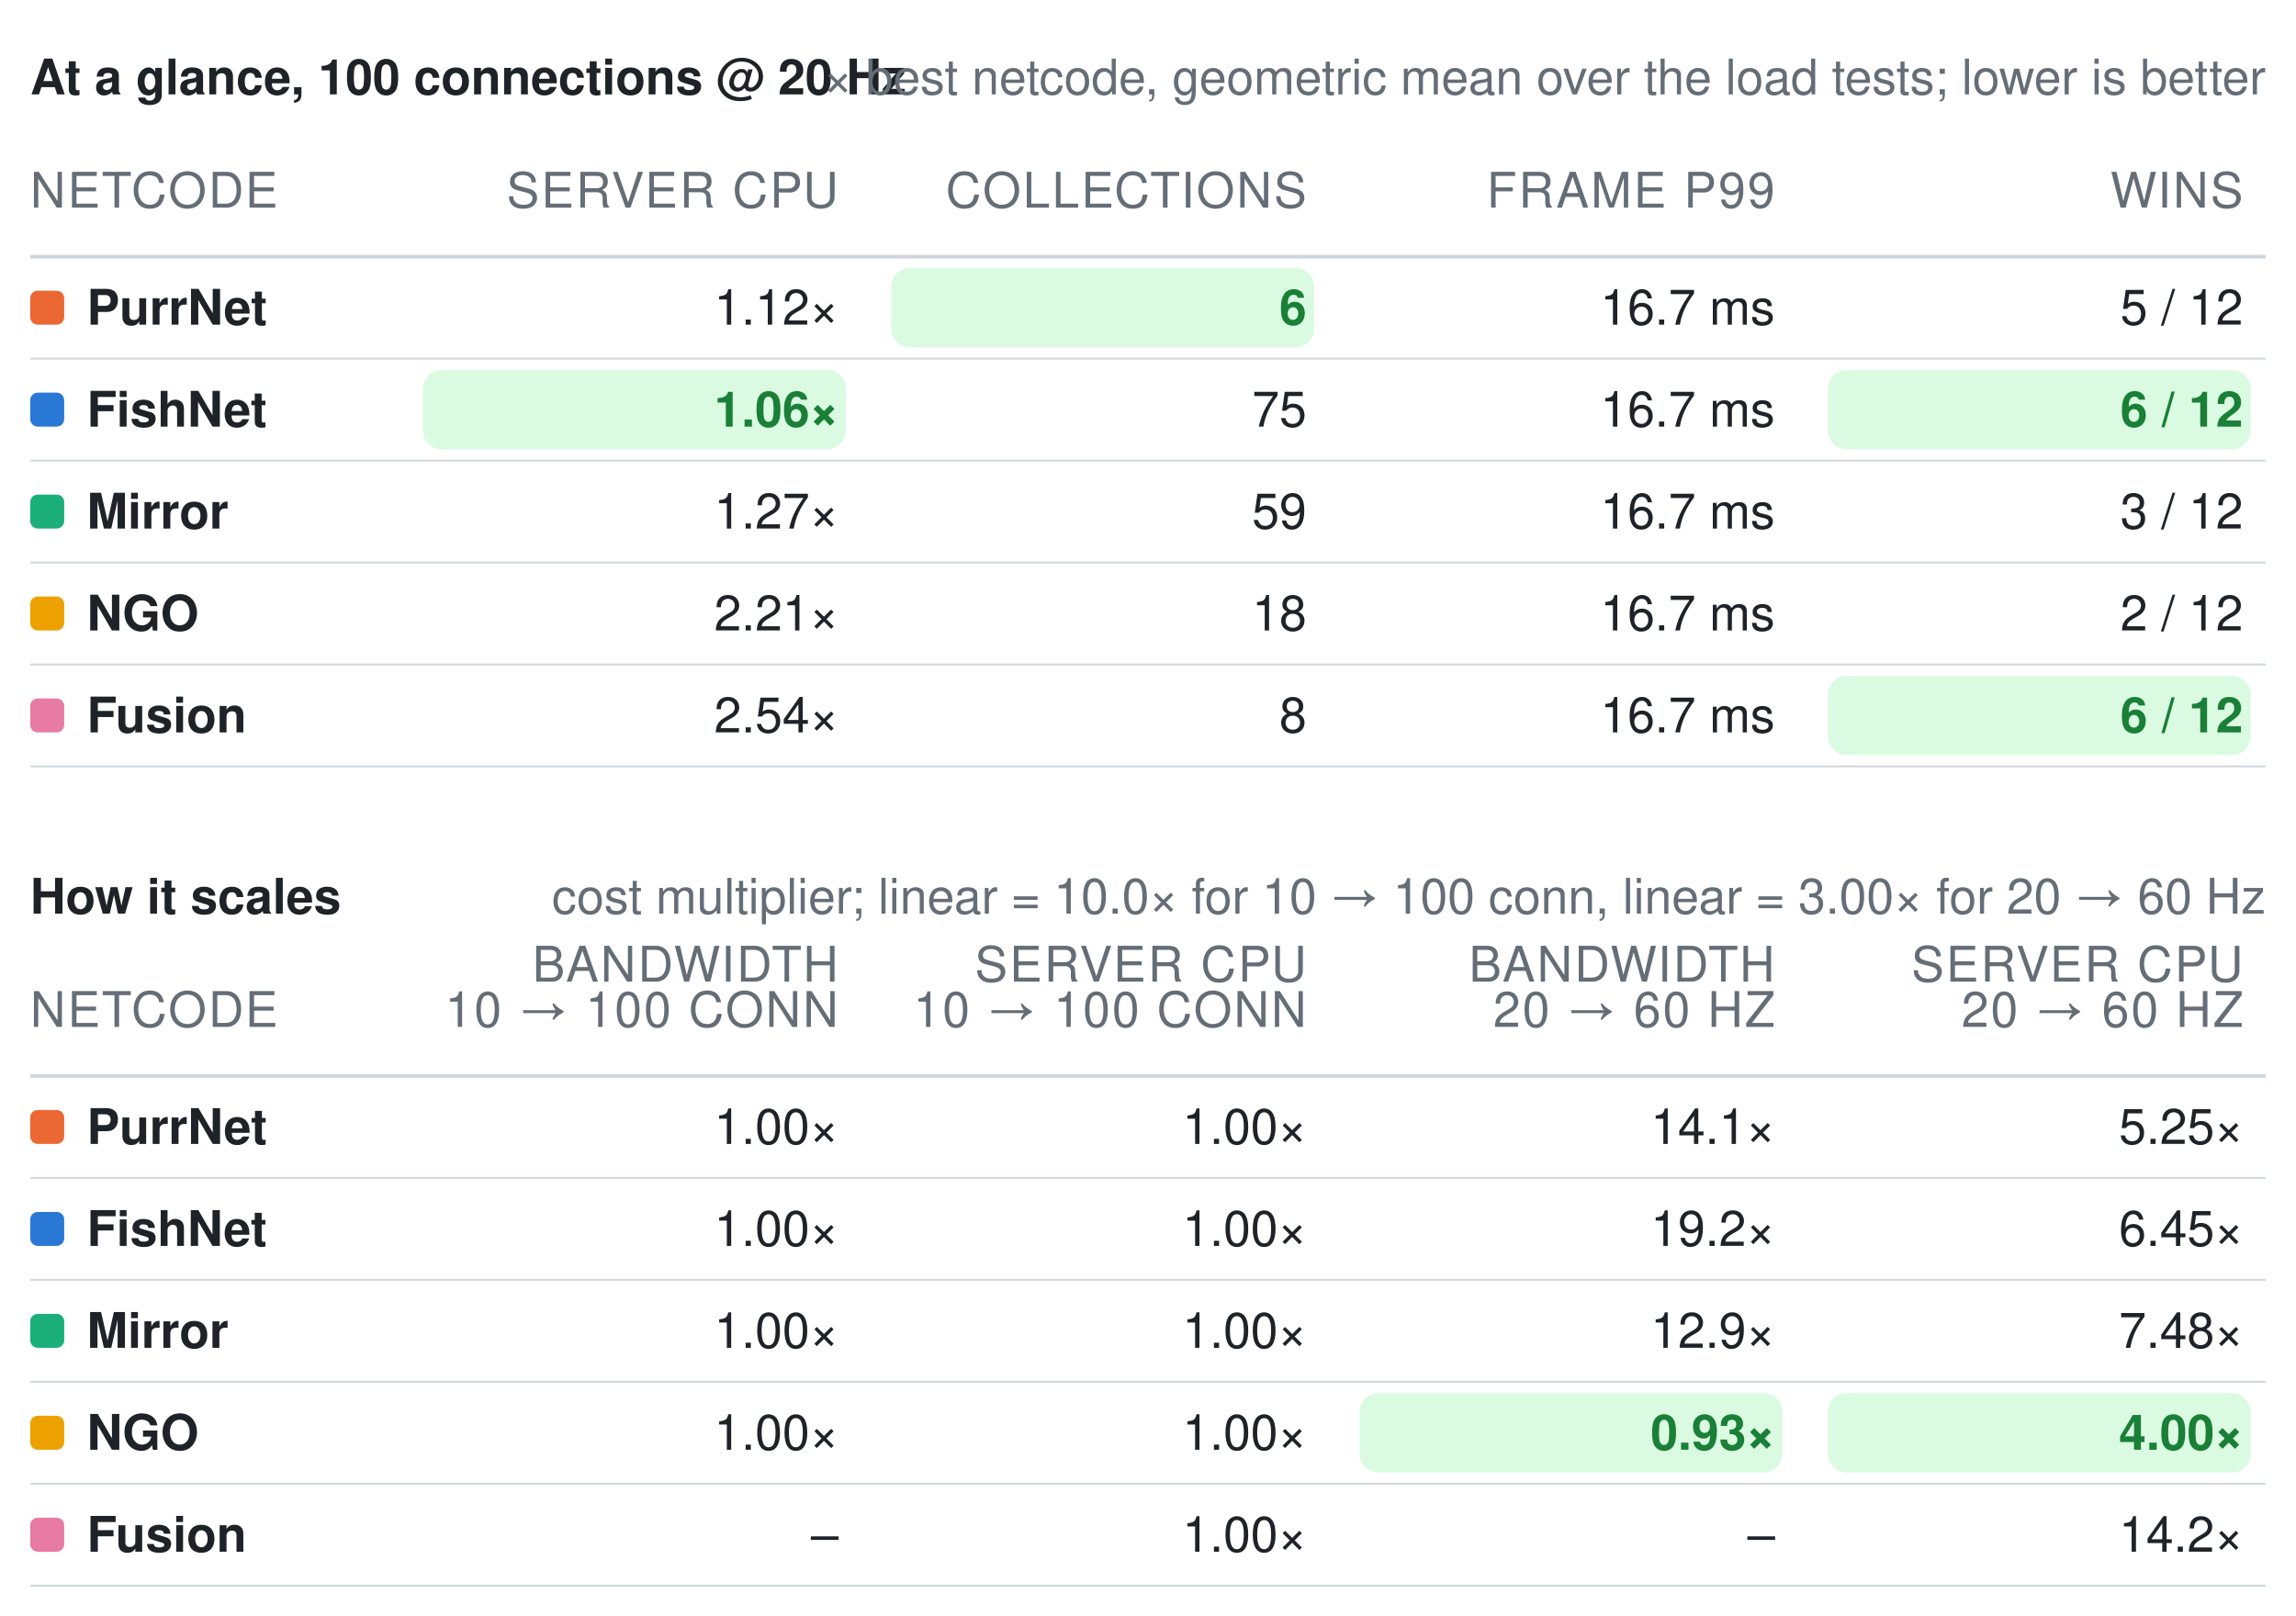
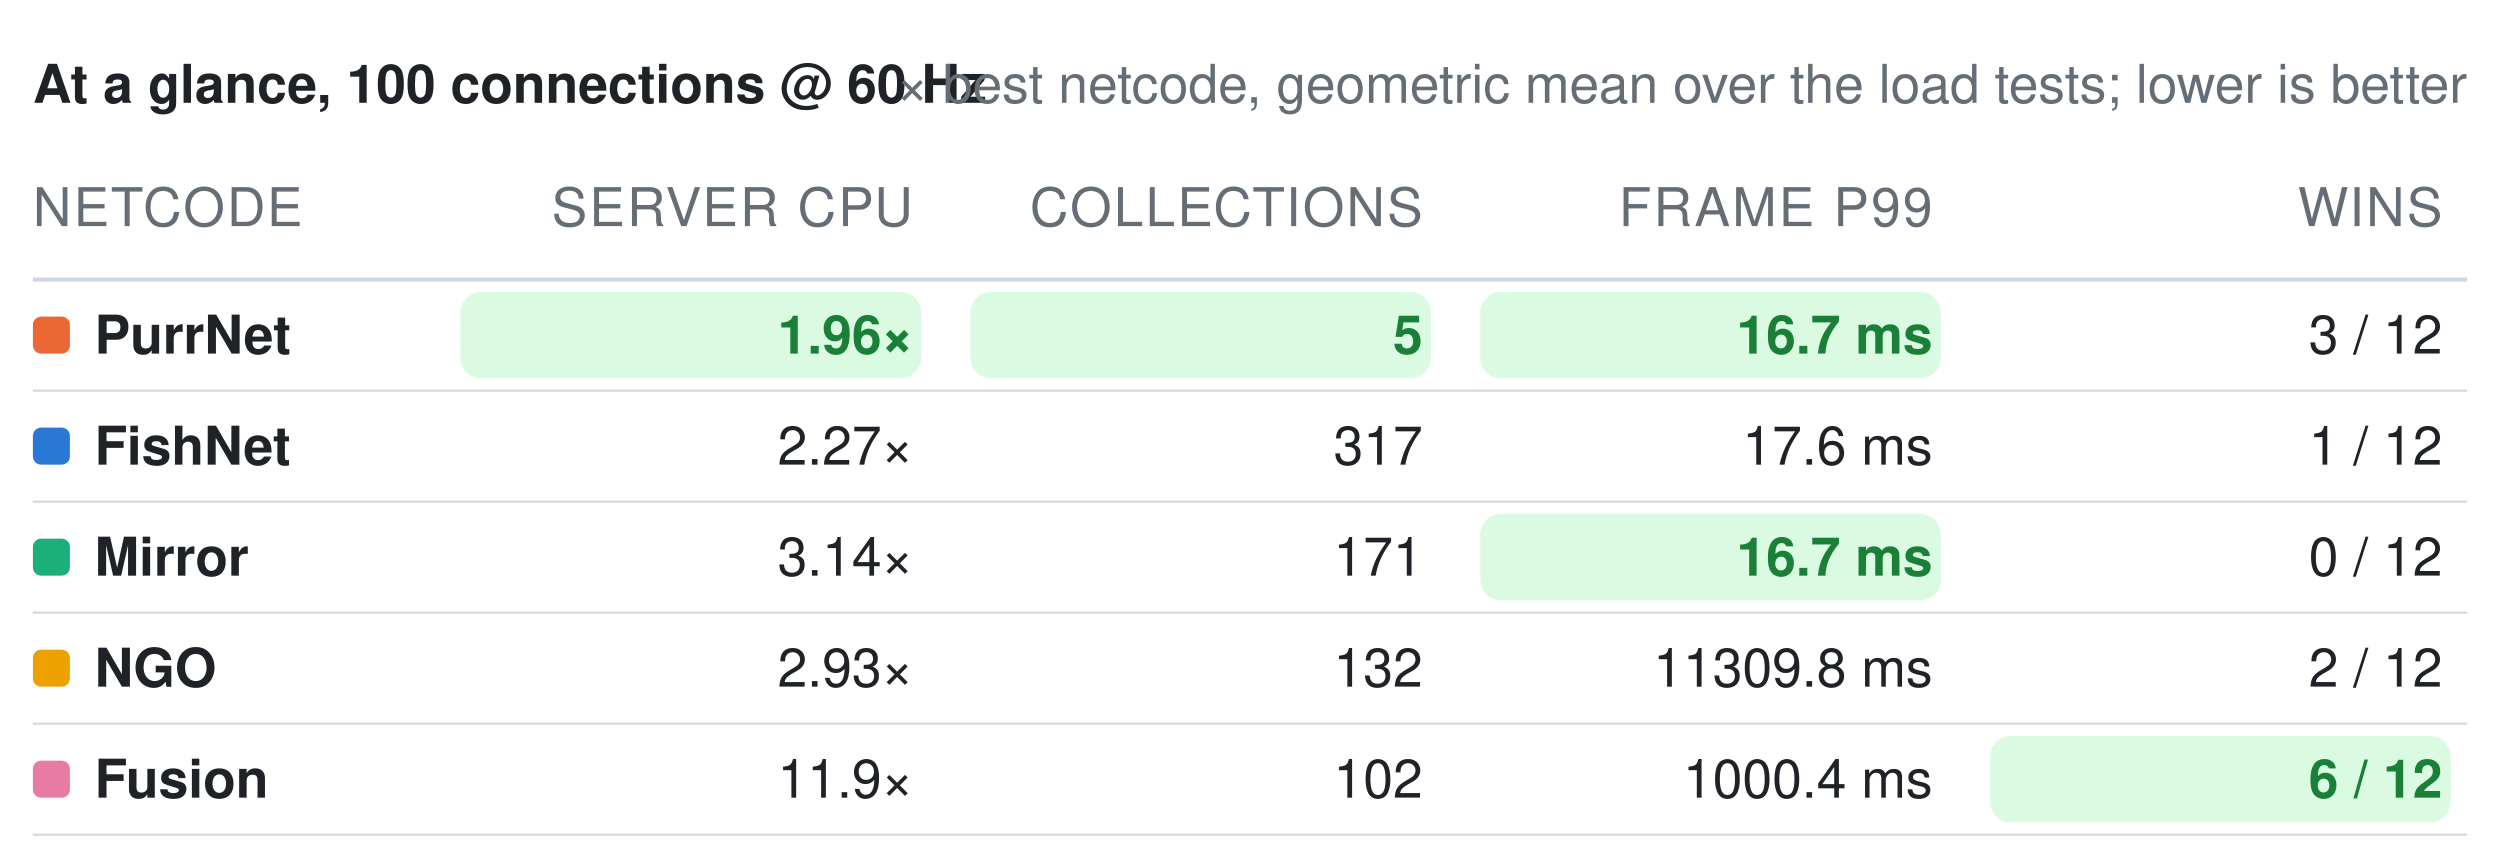
- <svg xmlns="http://www.w3.org/2000/svg" width="608" height="428" viewBox="0 0 608 428" role="img" aria-label="Benchmark summary tables">
+ <svg xmlns="http://www.w3.org/2000/svg" width="608" height="211" viewBox="0 0 608 211" role="img" aria-label="Benchmark summary tables">
  <style>text{font-family:-apple-system, BlinkMacSystemFont, Segoe UI, Helvetica, Arial, sans-serif;font-size:13px;font-variant-numeric:tabular-nums}</style>
-   <text x="8" y="25" font-weight="600" fill="#1f2328">At a glance, 100 connections @ 20 Hz</text>
+   <text x="8" y="25" font-weight="600" fill="#1f2328">At a glance, 100 connections @ 60 Hz</text>
  <text x="600" y="25" text-anchor="end" fill="#656d76" font-size="12">× best netcode, geometric mean over the load tests; lower is better</text>
  <text x="8" y="55" fill="#656d76" font-size="11" letter-spacing="0.5">NETCODE</text>
  <text x="222" y="55" text-anchor="end" fill="#656d76" font-size="11" letter-spacing="0.5">SERVER CPU</text>
  <text x="346" y="55" text-anchor="end" fill="#656d76" font-size="11" letter-spacing="0.5">COLLECTIONS</text>
  <text x="470" y="55" text-anchor="end" fill="#656d76" font-size="11" letter-spacing="0.5">FRAME P99</text>
  <text x="594" y="55" text-anchor="end" fill="#656d76" font-size="11" letter-spacing="0.5">WINS</text>
  <line x1="8" y1="68" x2="600" y2="68" stroke="#d0d7de" stroke-width="1" />
  <rect x="8" y="77" width="9" height="9" rx="2" fill="#eb6834" />
  <text x="23" y="86" fill="#1f2328" font-weight="600">PurrNet</text>
-   <text x="222" y="86" text-anchor="end" fill="#1f2328" font-weight="400">1.12×</text>
+   <rect x="112" y="71" width="112" height="21" rx="5" fill="#dafbe1" />
+   <text x="222" y="86" text-anchor="end" fill="#1a7f37" font-weight="600">1.96×</text>
  <rect x="236" y="71" width="112" height="21" rx="5" fill="#dafbe1" />
-   <text x="346" y="86" text-anchor="end" fill="#1a7f37" font-weight="600">6</text>
-   <text x="470" y="86" text-anchor="end" fill="#1f2328" font-weight="400">16.7 ms</text>
-   <text x="594" y="86" text-anchor="end" fill="#1f2328" font-weight="400">5 / 12</text>
+   <text x="346" y="86" text-anchor="end" fill="#1a7f37" font-weight="600">5</text>
+   <rect x="360" y="71" width="112" height="21" rx="5" fill="#dafbe1" />
+   <text x="470" y="86" text-anchor="end" fill="#1a7f37" font-weight="600">16.7 ms</text>
+   <text x="594" y="86" text-anchor="end" fill="#1f2328" font-weight="400">3 / 12</text>
  <line x1="8" y1="95" x2="600" y2="95" stroke="#d0d7de" stroke-width="0.5" />
  <rect x="8" y="104" width="9" height="9" rx="2" fill="#2a78d6" />
  <text x="23" y="113" fill="#1f2328" font-weight="600">FishNet</text>
-   <rect x="112" y="98" width="112" height="21" rx="5" fill="#dafbe1" />
-   <text x="222" y="113" text-anchor="end" fill="#1a7f37" font-weight="600">1.06×</text>
-   <text x="346" y="113" text-anchor="end" fill="#1f2328" font-weight="400">75</text>
-   <text x="470" y="113" text-anchor="end" fill="#1f2328" font-weight="400">16.7 ms</text>
-   <rect x="484" y="98" width="112" height="21" rx="5" fill="#dafbe1" />
-   <text x="594" y="113" text-anchor="end" fill="#1a7f37" font-weight="600">6 / 12</text>
+   <text x="222" y="113" text-anchor="end" fill="#1f2328" font-weight="400">2.27×</text>
+   <text x="346" y="113" text-anchor="end" fill="#1f2328" font-weight="400">317</text>
+   <text x="470" y="113" text-anchor="end" fill="#1f2328" font-weight="400">17.6 ms</text>
+   <text x="594" y="113" text-anchor="end" fill="#1f2328" font-weight="400">1 / 12</text>
  <line x1="8" y1="122" x2="600" y2="122" stroke="#d0d7de" stroke-width="0.5" />
  <rect x="8" y="131" width="9" height="9" rx="2" fill="#1baf7a" />
  <text x="23" y="140" fill="#1f2328" font-weight="600">Mirror</text>
-   <text x="222" y="140" text-anchor="end" fill="#1f2328" font-weight="400">1.27×</text>
-   <text x="346" y="140" text-anchor="end" fill="#1f2328" font-weight="400">59</text>
-   <text x="470" y="140" text-anchor="end" fill="#1f2328" font-weight="400">16.7 ms</text>
-   <text x="594" y="140" text-anchor="end" fill="#1f2328" font-weight="400">3 / 12</text>
+   <text x="222" y="140" text-anchor="end" fill="#1f2328" font-weight="400">3.14×</text>
+   <text x="346" y="140" text-anchor="end" fill="#1f2328" font-weight="400">171</text>
+   <rect x="360" y="125" width="112" height="21" rx="5" fill="#dafbe1" />
+   <text x="470" y="140" text-anchor="end" fill="#1a7f37" font-weight="600">16.7 ms</text>
+   <text x="594" y="140" text-anchor="end" fill="#1f2328" font-weight="400">0 / 12</text>
  <line x1="8" y1="149" x2="600" y2="149" stroke="#d0d7de" stroke-width="0.5" />
  <rect x="8" y="158" width="9" height="9" rx="2" fill="#eda100" />
  <text x="23" y="167" fill="#1f2328" font-weight="600">NGO</text>
-   <text x="222" y="167" text-anchor="end" fill="#1f2328" font-weight="400">2.21×</text>
-   <text x="346" y="167" text-anchor="end" fill="#1f2328" font-weight="400">18</text>
-   <text x="470" y="167" text-anchor="end" fill="#1f2328" font-weight="400">16.7 ms</text>
+   <text x="222" y="167" text-anchor="end" fill="#1f2328" font-weight="400">2.93×</text>
+   <text x="346" y="167" text-anchor="end" fill="#1f2328" font-weight="400">132</text>
+   <text x="470" y="167" text-anchor="end" fill="#1f2328" font-weight="400">11309.8 ms</text>
  <text x="594" y="167" text-anchor="end" fill="#1f2328" font-weight="400">2 / 12</text>
  <line x1="8" y1="176" x2="600" y2="176" stroke="#d0d7de" stroke-width="0.5" />
  <rect x="8" y="185" width="9" height="9" rx="2" fill="#e87ba4" />
  <text x="23" y="194" fill="#1f2328" font-weight="600">Fusion</text>
-   <text x="222" y="194" text-anchor="end" fill="#1f2328" font-weight="400">2.54×</text>
-   <text x="346" y="194" text-anchor="end" fill="#1f2328" font-weight="400">8</text>
-   <text x="470" y="194" text-anchor="end" fill="#1f2328" font-weight="400">16.7 ms</text>
+   <text x="222" y="194" text-anchor="end" fill="#1f2328" font-weight="400">11.9×</text>
+   <text x="346" y="194" text-anchor="end" fill="#1f2328" font-weight="400">102</text>
+   <text x="470" y="194" text-anchor="end" fill="#1f2328" font-weight="400">1000.4 ms</text>
  <rect x="484" y="179" width="112" height="21" rx="5" fill="#dafbe1" />
  <text x="594" y="194" text-anchor="end" fill="#1a7f37" font-weight="600">6 / 12</text>
  <line x1="8" y1="203" x2="600" y2="203" stroke="#d0d7de" stroke-width="0.5" />
-   <text x="8" y="242" font-weight="600" fill="#1f2328">How it scales</text>
-   <text x="600" y="242" text-anchor="end" fill="#656d76" font-size="12">cost multiplier; linear = 10.0× for 10 → 100 conn, linear = 3.00× for 20 → 60 Hz</text>
-   <text x="8" y="272" fill="#656d76" font-size="11" letter-spacing="0.5">NETCODE</text>
-   <text x="222" y="260" text-anchor="end" fill="#656d76" font-size="11" letter-spacing="0.5">BANDWIDTH</text>
-   <text x="222" y="272" text-anchor="end" fill="#656d76" font-size="11" letter-spacing="0.5">10 → 100 CONN</text>
-   <text x="346" y="260" text-anchor="end" fill="#656d76" font-size="11" letter-spacing="0.5">SERVER CPU</text>
-   <text x="346" y="272" text-anchor="end" fill="#656d76" font-size="11" letter-spacing="0.5">10 → 100 CONN</text>
-   <text x="470" y="260" text-anchor="end" fill="#656d76" font-size="11" letter-spacing="0.5">BANDWIDTH</text>
-   <text x="470" y="272" text-anchor="end" fill="#656d76" font-size="11" letter-spacing="0.5">20 → 60 HZ</text>
-   <text x="594" y="260" text-anchor="end" fill="#656d76" font-size="11" letter-spacing="0.5">SERVER CPU</text>
-   <text x="594" y="272" text-anchor="end" fill="#656d76" font-size="11" letter-spacing="0.5">20 → 60 HZ</text>
-   <line x1="8" y1="285" x2="600" y2="285" stroke="#d0d7de" stroke-width="1" />
-   <rect x="8" y="294" width="9" height="9" rx="2" fill="#eb6834" />
-   <text x="23" y="303" fill="#1f2328" font-weight="600">PurrNet</text>
-   <text x="222" y="303" text-anchor="end" fill="#1f2328" font-weight="400">1.00×</text>
-   <text x="346" y="303" text-anchor="end" fill="#1f2328" font-weight="400">1.00×</text>
-   <text x="470" y="303" text-anchor="end" fill="#1f2328" font-weight="400">14.1×</text>
-   <text x="594" y="303" text-anchor="end" fill="#1f2328" font-weight="400">5.25×</text>
-   <line x1="8" y1="312" x2="600" y2="312" stroke="#d0d7de" stroke-width="0.5" />
-   <rect x="8" y="321" width="9" height="9" rx="2" fill="#2a78d6" />
-   <text x="23" y="330" fill="#1f2328" font-weight="600">FishNet</text>
-   <text x="222" y="330" text-anchor="end" fill="#1f2328" font-weight="400">1.00×</text>
-   <text x="346" y="330" text-anchor="end" fill="#1f2328" font-weight="400">1.00×</text>
-   <text x="470" y="330" text-anchor="end" fill="#1f2328" font-weight="400">19.2×</text>
-   <text x="594" y="330" text-anchor="end" fill="#1f2328" font-weight="400">6.45×</text>
-   <line x1="8" y1="339" x2="600" y2="339" stroke="#d0d7de" stroke-width="0.5" />
-   <rect x="8" y="348" width="9" height="9" rx="2" fill="#1baf7a" />
-   <text x="23" y="357" fill="#1f2328" font-weight="600">Mirror</text>
-   <text x="222" y="357" text-anchor="end" fill="#1f2328" font-weight="400">1.00×</text>
-   <text x="346" y="357" text-anchor="end" fill="#1f2328" font-weight="400">1.00×</text>
-   <text x="470" y="357" text-anchor="end" fill="#1f2328" font-weight="400">12.9×</text>
-   <text x="594" y="357" text-anchor="end" fill="#1f2328" font-weight="400">7.48×</text>
-   <line x1="8" y1="366" x2="600" y2="366" stroke="#d0d7de" stroke-width="0.5" />
-   <rect x="8" y="375" width="9" height="9" rx="2" fill="#eda100" />
-   <text x="23" y="384" fill="#1f2328" font-weight="600">NGO</text>
-   <text x="222" y="384" text-anchor="end" fill="#1f2328" font-weight="400">1.00×</text>
-   <text x="346" y="384" text-anchor="end" fill="#1f2328" font-weight="400">1.00×</text>
-   <rect x="360" y="369" width="112" height="21" rx="5" fill="#dafbe1" />
-   <text x="470" y="384" text-anchor="end" fill="#1a7f37" font-weight="600">0.93×</text>
-   <rect x="484" y="369" width="112" height="21" rx="5" fill="#dafbe1" />
-   <text x="594" y="384" text-anchor="end" fill="#1a7f37" font-weight="600">4.00×</text>
-   <line x1="8" y1="393" x2="600" y2="393" stroke="#d0d7de" stroke-width="0.5" />
-   <rect x="8" y="402" width="9" height="9" rx="2" fill="#e87ba4" />
-   <text x="23" y="411" fill="#1f2328" font-weight="600">Fusion</text>
-   <text x="222" y="411" text-anchor="end" fill="#1f2328" font-weight="400">–</text>
-   <text x="346" y="411" text-anchor="end" fill="#1f2328" font-weight="400">1.00×</text>
-   <text x="470" y="411" text-anchor="end" fill="#1f2328" font-weight="400">–</text>
-   <text x="594" y="411" text-anchor="end" fill="#1f2328" font-weight="400">14.2×</text>
-   <line x1="8" y1="420" x2="600" y2="420" stroke="#d0d7de" stroke-width="0.5" />
</svg>
